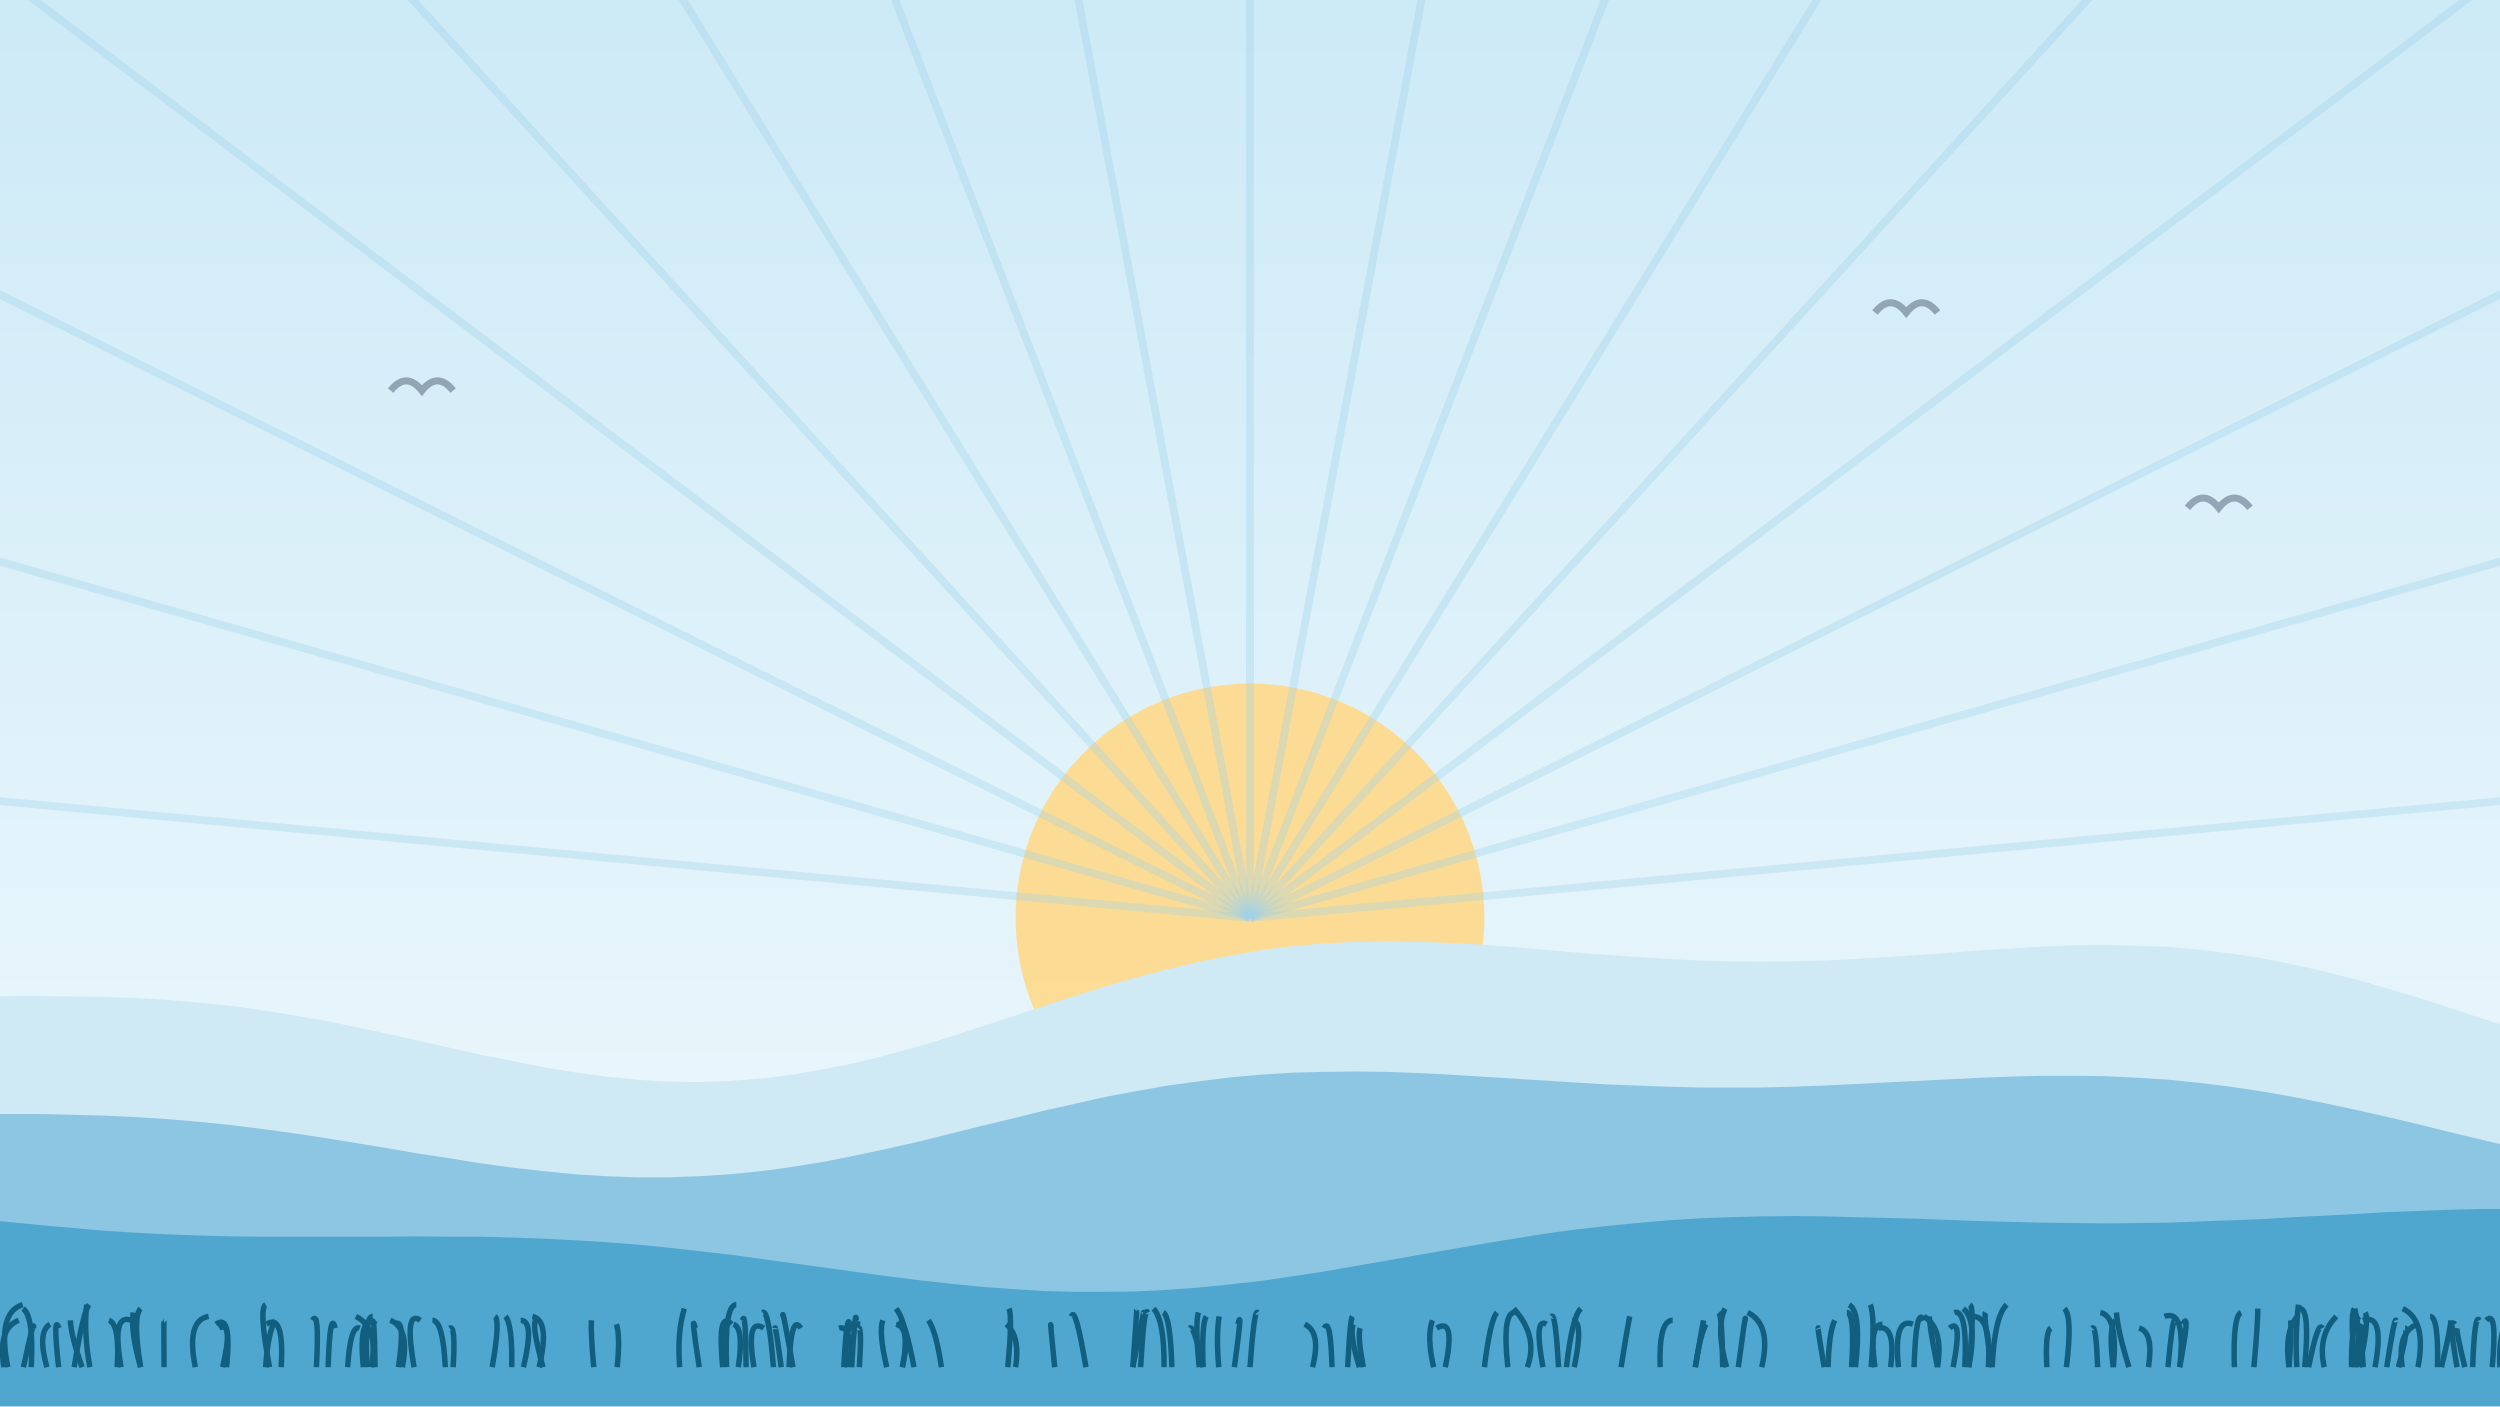
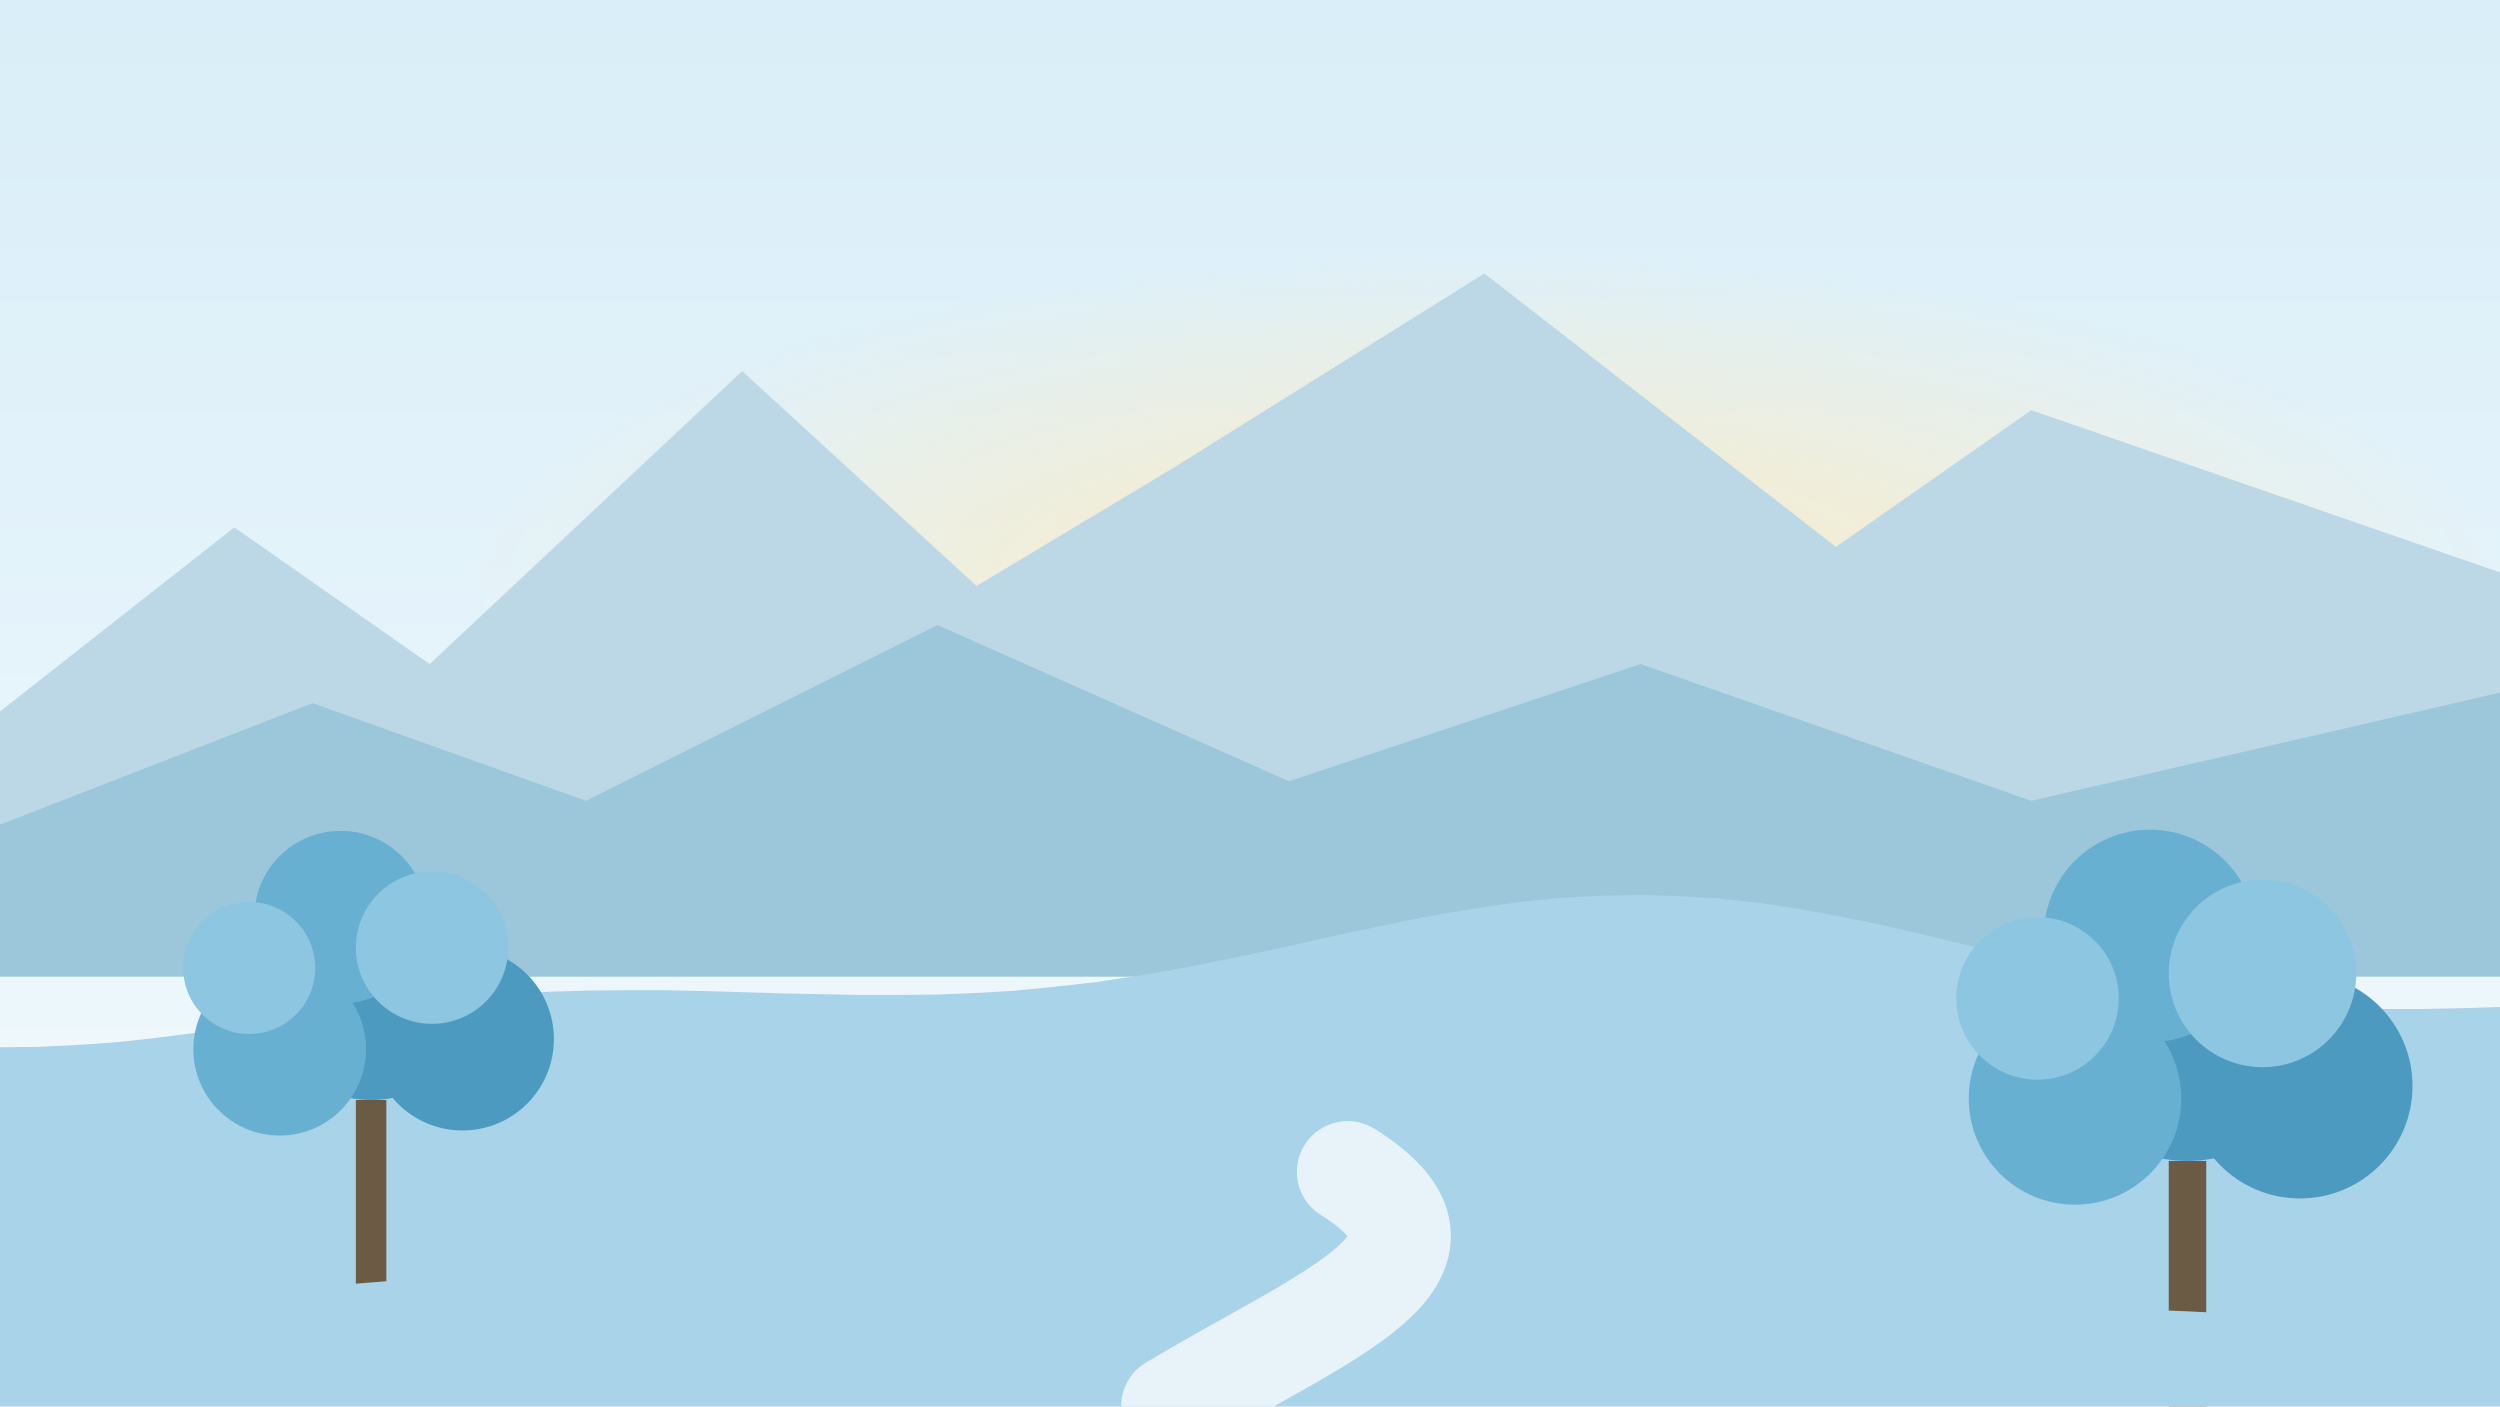
<svg xmlns="http://www.w3.org/2000/svg" viewBox="0 0 640 360" preserveAspectRatio="xMidYMax slice">
  <defs>
-     <linearGradient id="w105" x1="0" y1="0" x2="0" y2="1">
-       <stop offset="0" stop-color="#cdeaf7" />
-       <stop offset="1" stop-color="#f0f9fd" />
+     <linearGradient id="s" x1="0" y1="0" x2="0" y2="1">
+       <stop offset="0" stop-color="#d9eef8" />
+       <stop offset=".5" stop-color="#e6f4fb" />
+       <stop offset="1" stop-color="#f4fbfe" />
    </linearGradient>
+     <radialGradient id="gl" cx=".5" cy=".5" r=".5">
+       <stop offset="0" stop-color="#ffe9b8" stop-opacity=".85" />
+       <stop offset="1" stop-color="#ffe9b8" stop-opacity="0" />
+     </radialGradient>
  </defs>
-   <rect width="640" height="360" fill="url(#w105)" />
-   <circle cx="320" cy="235" r="60" fill="#ffd98a" opacity="0.9" />
-   <path d="M320 235 L748 195" stroke="#9fd0e8" stroke-width="2" opacity="0.35" />
-   <path d="M320 235 L734 117" stroke="#9fd0e8" stroke-width="2" opacity="0.35" />
-   <path d="M320 235 L705 43" stroke="#9fd0e8" stroke-width="2" opacity="0.35" />
-   <path d="M320 235 L663 -24" stroke="#9fd0e8" stroke-width="2" opacity="0.35" />
-   <path d="M320 235 L610 -83" stroke="#9fd0e8" stroke-width="2" opacity="0.35" />
-   <path d="M320 235 L546 -131" stroke="#9fd0e8" stroke-width="2" opacity="0.35" />
-   <path d="M320 235 L475 -166" stroke="#9fd0e8" stroke-width="2" opacity="0.35" />
-   <path d="M320 235 L399 -188" stroke="#9fd0e8" stroke-width="2" opacity="0.35" />
-   <path d="M320 235 L320 -195" stroke="#9fd0e8" stroke-width="2" opacity="0.35" />
-   <path d="M320 235 L241 -188" stroke="#9fd0e8" stroke-width="2" opacity="0.35" />
-   <path d="M320 235 L165 -166" stroke="#9fd0e8" stroke-width="2" opacity="0.35" />
-   <path d="M320 235 L94 -131" stroke="#9fd0e8" stroke-width="2" opacity="0.35" />
-   <path d="M320 235 L30 -83" stroke="#9fd0e8" stroke-width="2" opacity="0.35" />
-   <path d="M320 235 L-23 -24" stroke="#9fd0e8" stroke-width="2" opacity="0.35" />
-   <path d="M320 235 L-65 43" stroke="#9fd0e8" stroke-width="2" opacity="0.35" />
-   <path d="M320 235 L-94 117" stroke="#9fd0e8" stroke-width="2" opacity="0.35" />
-   <path d="M320 235 L-108 195" stroke="#9fd0e8" stroke-width="2" opacity="0.35" />
-   <path d="M-5 360 L-5 255 L-5 255.1 L3 255.0 L11 255.0 L19 255.1 L27 255.2 L35 255.5 L43 256.0 L51 256.7 L59 257.5 L67 258.6 L75 259.9 L83 261.3 L91 262.9 L99 264.6 L107 266.4 L115 268.2 L123 270.0 L131 271.6 L139 273.2 L147 274.5 L155 275.6 L163 276.4 L171 276.9 L179 277.0 L187 276.7 L195 276.1 L203 275.1 L211 273.7 L219 272.1 L227 270.1 L235 267.9 L243 265.5 L251 262.9 L259 260.3 L267 257.6 L275 255.0 L283 252.5 L291 250.2 L299 248.1 L307 246.2 L315 244.6 L323 243.2 L331 242.2 L339 241.5 L347 241.1 L355 241.0 L363 241.1 L371 241.4 L379 241.8 L387 242.4 L395 243.1 L403 243.8 L411 244.4 L419 245.0 L427 245.5 L435 245.9 L443 246.1 L451 246.2 L459 246.1 L467 245.9 L475 245.5 L483 245.0 L491 244.5 L499 243.9 L507 243.3 L515 242.8 L523 242.3 L531 242.0 L539 241.9 L547 242.1 L555 242.4 L563 243.1 L571 244.1 L579 245.3 L587 246.9 L595 248.7 L603 250.7 L611 253.0 L619 255.4 L627 258.0 L635 260.6 L643 263.2 L645 360Z" fill="#cfe9f5" opacity="1" />
-   <path d="M-5 360 L-5 285 L-5 285.2 L3 285.2 L11 285.2 L19 285.4 L27 285.6 L35 286.0 L43 286.5 L51 287.2 L59 288.0 L67 289.0 L75 290.1 L83 291.3 L91 292.6 L99 293.9 L107 295.3 L115 296.5 L123 297.8 L131 298.9 L139 299.8 L147 300.6 L155 301.1 L163 301.4 L171 301.4 L179 301.1 L187 300.6 L195 299.8 L203 298.7 L211 297.4 L219 295.8 L227 294.1 L235 292.3 L243 290.3 L251 288.3 L259 286.4 L267 284.4 L275 282.6 L283 280.8 L291 279.3 L299 277.9 L307 276.8 L315 275.8 L323 275.1 L331 274.6 L339 274.4 L347 274.3 L355 274.4 L363 274.7 L371 275.1 L379 275.6 L387 276.1 L395 276.6 L403 277.1 L411 277.6 L419 277.9 L427 278.2 L435 278.4 L443 278.4 L451 278.4 L459 278.2 L467 277.9 L475 277.5 L483 277.1 L491 276.7 L499 276.3 L507 275.9 L515 275.6 L523 275.4 L531 275.4 L539 275.5 L547 275.9 L555 276.4 L563 277.2 L571 278.2 L579 279.4 L587 280.8 L595 282.4 L603 284.1 L611 285.9 L619 287.8 L627 289.8 L635 291.7 L643 293.6 L645 360Z" fill="#8cc6e2" opacity="1" />
-   <path d="M-5 360 L-5 318 L-5 312.1 L3 312.9 L11 313.7 L19 314.4 L27 315.1 L35 315.6 L43 316.0 L51 316.3 L59 316.5 L67 316.6 L75 316.6 L83 316.6 L91 316.6 L99 316.6 L107 316.5 L115 316.6 L123 316.6 L131 316.8 L139 317.1 L147 317.5 L155 318.0 L163 318.6 L171 319.4 L179 320.3 L187 321.2 L195 322.3 L203 323.4 L211 324.5 L219 325.6 L227 326.7 L235 327.7 L243 328.6 L251 329.4 L259 330.0 L267 330.5 L275 330.7 L283 330.7 L291 330.6 L299 330.2 L307 329.6 L315 328.8 L323 327.9 L331 326.7 L339 325.5 L347 324.1 L355 322.7 L363 321.3 L371 319.9 L379 318.5 L387 317.2 L395 315.9 L403 314.8 L411 313.9 L419 313.1 L427 312.4 L435 311.9 L443 311.6 L451 311.4 L459 311.3 L467 311.4 L475 311.6 L483 311.8 L491 312.0 L499 312.3 L507 312.6 L515 312.8 L523 313.0 L531 313.1 L539 313.2 L547 313.1 L555 313.0 L563 312.7 L571 312.4 L579 312.1 L587 311.6 L595 311.2 L603 310.8 L611 310.3 L619 310.0 L627 309.7 L635 309.5 L643 309.5 L645 360Z" fill="#4fa6cf" opacity="1" />
-   <path d="M399 350 q-0.8 -14 -1.8 -13" stroke="#125e7f" stroke-width="1.4" fill="none" />
-   <path d="M475 350 q1.6 -14 -1.6 -16" stroke="#125e7f" stroke-width="1.4" fill="none" />
-   <path d="M509 350 q0.9 -13 -3.9 -13" stroke="#125e7f" stroke-width="1.4" fill="none" />
-   <path d="M603 350 q-1.5 -13 -0.3 -15" stroke="#125e7f" stroke-width="1.4" fill="none" />
-   <path d="M474 350 q0.9 -14 -1.2 -14" stroke="#125e7f" stroke-width="1.4" fill="none" />
-   <path d="M590 350 q1.4 -15 -1.2 -15" stroke="#125e7f" stroke-width="1.4" fill="none" />
-   <path d="M19 350 q2.2 -14 3.8 -16" stroke="#125e7f" stroke-width="1.4" fill="none" />
-   <path d="M298 350 q0.1 -12 -2.7 -15" stroke="#125e7f" stroke-width="1.4" fill="none" />
-   <path d="M604 350 q2.6 -12 1.5 -14" stroke="#125e7f" stroke-width="1.4" fill="none" />
-   <path d="M415 350 q1.4 -9 2.2 -13" stroke="#125e7f" stroke-width="1.4" fill="none" />
-   <path d="M577 350 q1.0 -11 1.0 -15" stroke="#125e7f" stroke-width="1.4" fill="none" />
-   <path d="M72 350 q0.8 -14 -3.8 -11" stroke="#125e7f" stroke-width="1.4" fill="none" />
-   <path d="M300 350 q-0.4 -13 -2.2 -14" stroke="#125e7f" stroke-width="1.4" fill="none" />
-   <path d="M158 350 q0.8 -8 -0.2 -11" stroke="#125e7f" stroke-width="1.4" fill="none" />
-   <path d="M348 350 q-2.7 -9 -1.5 -11" stroke="#125e7f" stroke-width="1.4" fill="none" />
-   <path d="M367 350 q-1.8 -8 -0.3 -12" stroke="#125e7f" stroke-width="1.4" fill="none" />
-   <path d="M8 350 q0.7 -13 -2.1 -15" stroke="#125e7f" stroke-width="1.4" fill="none" />
-   <path d="M139 350 q-3.0 -11 -1.8 -12" stroke="#125e7f" stroke-width="1.4" fill="none" />
-   <path d="M179 350 q-2.3 -15 -1.0 -10" stroke="#125e7f" stroke-width="1.4" fill="none" />
-   <path d="M586 350 q0.7 -9 0.4 -12" stroke="#125e7f" stroke-width="1.4" fill="none" />
-   <path d="M490 350 q0.5 -16 2.5 -12" stroke="#125e7f" stroke-width="1.4" fill="none" />
-   <path d="M102 350 q1.9 -13 -1.0 -11" stroke="#125e7f" stroke-width="1.4" fill="none" />
-   <path d="M510 350 q0.6 -13 3.7 -16" stroke="#125e7f" stroke-width="1.4" fill="none" />
-   <path d="M89 350 q0.7 -11 3.1 -10" stroke="#125e7f" stroke-width="1.4" fill="none" />
-   <path d="M395 350 q-2.4 -13 0.9 -11" stroke="#125e7f" stroke-width="1.4" fill="none" />
-   <path d="M81 350 q0.8 -15 -1.0 -12" stroke="#125e7f" stroke-width="1.4" fill="none" />
-   <path d="M1 350 q-1.6 -10 3.8 -12" stroke="#125e7f" stroke-width="1.4" fill="none" />
-   <path d="M558 350 q2.8 -15 0.8 -11" stroke="#125e7f" stroke-width="1.4" fill="none" />
-   <path d="M134 350 q2.9 -12 -0.7 -12" stroke="#125e7f" stroke-width="1.4" fill="none" />
-   <path d="M138 350 q2.9 -12 -1.7 -13" stroke="#125e7f" stroke-width="1.4" fill="none" />
-   <path d="M629 350 q-2.3 -13 -0.5 -11" stroke="#125e7f" stroke-width="1.4" fill="none" />
-   <path d="M558 350 q1.7 -15 -3.9 -13" stroke="#125e7f" stroke-width="1.4" fill="none" />
-   <path d="M185 350 q-1.4 -15 2.3 -11" stroke="#125e7f" stroke-width="1.4" fill="none" />
-   <path d="M615 350 q-1.4 -9 3.9 -11" stroke="#125e7f" stroke-width="1.4" fill="none" />
-   <path d="M345 350 q0.6 -12 1.2 -13" stroke="#125e7f" stroke-width="1.4" fill="none" />
-   <path d="M434 350 q1.5 -9 2.1 -12" stroke="#125e7f" stroke-width="1.4" fill="none" />
-   <path d="M131 350 q0.2 -11 -1.6 -13" stroke="#125e7f" stroke-width="1.4" fill="none" />
-   <path d="M602 350 q-0.2 -11 2.0 -13" stroke="#125e7f" stroke-width="1.4" fill="none" />
-   <path d="M442 350 q-2.8 -10 -0.4 -15" stroke="#125e7f" stroke-width="1.4" fill="none" />
-   <path d="M619 350 q2.3 -12 -3.9 -15" stroke="#125e7f" stroke-width="1.4" fill="none" />
-   <path d="M572 350 q-0.4 -13 1.7 -14" stroke="#125e7f" stroke-width="1.4" fill="none" />
-   <path d="M191 350 q-0.1 -15 -0.9 -12" stroke="#125e7f" stroke-width="1.4" fill="none" />
-   <path d="M231 350 q2.1 -10 -1.6 -15" stroke="#125e7f" stroke-width="1.4" fill="none" />
-   <path d="M106 350 q-2.6 -15 1.6 -12" stroke="#125e7f" stroke-width="1.4" fill="none" />
-   <path d="M93 350 q-1.3 -14 3.3 -11" stroke="#125e7f" stroke-width="1.4" fill="none" />
-   <path d="M42 350 q-0.1 -12 -0.0 -12" stroke="#125e7f" stroke-width="1.4" fill="none" />
-   <path d="M193 350 q-2.1 -13 2.5 -10" stroke="#125e7f" stroke-width="1.4" fill="none" />
-   <path d="M386 350 q-1.6 -15 2.3 -14" stroke="#125e7f" stroke-width="1.4" fill="none" />
-   <path d="M2 350 q-2.8 -14 3.8 -16" stroke="#125e7f" stroke-width="1.4" fill="none" />
-   <path d="M434 350 q1.2 -8 2.7 -11" stroke="#125e7f" stroke-width="1.4" fill="none" />
-   <path d="M216 350 q0.9 -16 1.7 -10" stroke="#125e7f" stroke-width="1.4" fill="none" />
-   <path d="M198 350 q-1.2 -15 -2.8 -14" stroke="#125e7f" stroke-width="1.4" fill="none" />
-   <path d="M524 350 q-0.5 -9 1.0 -10" stroke="#125e7f" stroke-width="1.4" fill="none" />
-   <path d="M308 350 q-2.4 -11 -3.4 -10" stroke="#125e7f" stroke-width="1.4" fill="none" />
-   <path d="M202 350 q0.5 -14 3.0 -10" stroke="#125e7f" stroke-width="1.4" fill="none" />
-   <path d="M308 350 q-0.4 -11 0.8 -13" stroke="#125e7f" stroke-width="1.4" fill="none" />
-   <path d="M451 350 q2.6 -11 -3.6 -14" stroke="#125e7f" stroke-width="1.4" fill="none" />
-   <path d="M36 350 q-2.1 -13 0.0 -15" stroke="#125e7f" stroke-width="1.4" fill="none" />
-   <path d="M624 350 q0.3 -13 -1.9 -13" stroke="#125e7f" stroke-width="1.4" fill="none" />
-   <path d="M15 350 q-1.5 -14 0.1 -10" stroke="#125e7f" stroke-width="1.4" fill="none" />
-   <path d="M480 350 q-1.6 -11 1.9 -11" stroke="#125e7f" stroke-width="1.4" fill="none" />
-   <path d="M541 350 q1.3 -13 -3.3 -14" stroke="#125e7f" stroke-width="1.4" fill="none" />
-   <path d="M12 350 q-2.5 -9 0.8 -11" stroke="#125e7f" stroke-width="1.4" fill="none" />
-   <path d="M504 350 q2.3 -12 -1.4 -15" stroke="#125e7f" stroke-width="1.4" fill="none" />
-   <path d="M234 350 q-2.8 -14 -3.6 -11" stroke="#125e7f" stroke-width="1.4" fill="none" />
-   <path d="M370 350 q2.7 -13 -2.2 -10" stroke="#125e7f" stroke-width="1.4" fill="none" />
-   <path d="M6 350 q2.8 -13 2.6 -10" stroke="#125e7f" stroke-width="1.4" fill="none" />
-   <path d="M30 350 q0.7 -11 -2.1 -12" stroke="#125e7f" stroke-width="1.4" fill="none" />
-   <path d="M116 350 q0.7 -11 -0.9 -10" stroke="#125e7f" stroke-width="1.4" fill="none" />
-   <path d="M611 350 q2.0 -13 2.4 -12" stroke="#125e7f" stroke-width="1.4" fill="none" />
-   <path d="M126 350 q2.1 -12 0.7 -13" stroke="#125e7f" stroke-width="1.4" fill="none" />
-   <path d="M484 350 q1.4 -11 -3.2 -10" stroke="#125e7f" stroke-width="1.4" fill="none" />
-   <path d="M595 350 q-1.8 -8 3.1 -13" stroke="#125e7f" stroke-width="1.4" fill="none" />
-   <path d="M603 350 q1.6 -8 -0.2 -15" stroke="#125e7f" stroke-width="1.4" fill="none" />
-   <path d="M220 350 q0.7 -11 -0.3 -10" stroke="#125e7f" stroke-width="1.4" fill="none" />
-   <path d="M227 350 q-2.1 -9 -1.0 -12" stroke="#125e7f" stroke-width="1.4" fill="none" />
-   <path d="M336 350 q2.3 -9 -2.0 -11" stroke="#125e7f" stroke-width="1.4" fill="none" />
-   <path d="M496 350 q-2.0 -10 -2.1 -13" stroke="#125e7f" stroke-width="1.4" fill="none" />
-   <path d="M69 350 q-2.8 -15 -1.0 -16" stroke="#125e7f" stroke-width="1.4" fill="none" />
-   <path d="M479 350 q1.1 -13 -0.2 -16" stroke="#125e7f" stroke-width="1.4" fill="none" />
-   <path d="M510 350 q-2.3 -13 -1.7 -14" stroke="#125e7f" stroke-width="1.4" fill="none" />
-   <path d="M550 350 q1.4 -9 -2.4 -10" stroke="#125e7f" stroke-width="1.4" fill="none" />
-   <path d="M23 350 q-1.6 -9 -0.8 -16" stroke="#125e7f" stroke-width="1.4" fill="none" />
-   <path d="M605 350 q-0.8 -10 -0.3 -11" stroke="#125e7f" stroke-width="1.4" fill="none" />
-   <path d="M58 350 q1.4 -14 -2.7 -11" stroke="#125e7f" stroke-width="1.4" fill="none" />
-   <path d="M218 350 q1.0 -16 1.2 -12" stroke="#125e7f" stroke-width="1.4" fill="none" />
-   <path d="M391 350 q2.9 -8 -3.5 -15" stroke="#125e7f" stroke-width="1.4" fill="none" />
-   <path d="M588 350 q-0.5 -8 0.4 -16" stroke="#125e7f" stroke-width="1.4" fill="none" />
-   <path d="M218 350 q0.1 -11 -3.2 -10" stroke="#125e7f" stroke-width="1.4" fill="none" />
-   <path d="M591 350 q2.4 -12 3.5 -10" stroke="#125e7f" stroke-width="1.4" fill="none" />
-   <path d="M349 350 q-1.5 -8 -0.8 -10" stroke="#125e7f" stroke-width="1.4" fill="none" />
-   <path d="M200 350 q-1.5 -11 -1.6 -10" stroke="#125e7f" stroke-width="1.4" fill="none" />
-   <path d="M203 350 q-2.8 -16 -2.6 -13" stroke="#125e7f" stroke-width="1.4" fill="none" />
-   <path d="M114 350 q-0.6 -12 -3.3 -12" stroke="#125e7f" stroke-width="1.4" fill="none" />
-   <path d="M50 350 q-2.4 -12 3.4 -13" stroke="#125e7f" stroke-width="1.4" fill="none" />
-   <path d="M95 350 q2.1 -10 -3.9 -13" stroke="#125e7f" stroke-width="1.4" fill="none" />
-   <path d="M441 350 q-0.1 -13 -1.0 -14" stroke="#125e7f" stroke-width="1.4" fill="none" />
-   <path d="M638 350 q1.4 -15 -1.5 -12" stroke="#125e7f" stroke-width="1.4" fill="none" />
-   <path d="M103 350 q2.0 -10 -3.1 -12" stroke="#125e7f" stroke-width="1.4" fill="none" />
-   <path d="M31 350 q-2.5 -14 2.6 -12" stroke="#125e7f" stroke-width="1.4" fill="none" />
-   <path d="M631 350 q-2.2 -9 -2.0 -10" stroke="#125e7f" stroke-width="1.4" fill="none" />
-   <path d="M341 350 q-0.4 -13 -2.0 -10" stroke="#125e7f" stroke-width="1.4" fill="none" />
-   <path d="M260 350 q1.2 -8 -2.4 -11" stroke="#125e7f" stroke-width="1.4" fill="none" />
-   <path d="M152 350 q-0.8 -9 -0.6 -12" stroke="#125e7f" stroke-width="1.4" fill="none" />
-   <path d="M380 350 q1.5 -12 3.2 -14" stroke="#125e7f" stroke-width="1.4" fill="none" />
-   <path d="M529 350 q1.6 -13 -0.5 -15" stroke="#125e7f" stroke-width="1.4" fill="none" />
-   <path d="M292 350 q0.9 -16 1.8 -14" stroke="#125e7f" stroke-width="1.4" fill="none" />
-   <path d="M270 350 q-1.4 -14 -0.9 -10" stroke="#125e7f" stroke-width="1.4" fill="none" />
-   <path d="M36 350 q-2.6 -9 -1.9 -14" stroke="#125e7f" stroke-width="1.4" fill="none" />
-   <path d="M586 350 q-1.3 -9 2.1 -13" stroke="#125e7f" stroke-width="1.4" fill="none" />
-   <path d="M21 350 q-2.8 -8 -3.0 -12" stroke="#125e7f" stroke-width="1.4" fill="none" />
-   <path d="M316 350 q2.2 -16 0.9 -11" stroke="#125e7f" stroke-width="1.4" fill="none" />
-   <path d="M537 350 q-0.4 -11 -1.4 -10" stroke="#125e7f" stroke-width="1.4" fill="none" />
-   <path d="M84 350 q0.5 -15 1.8 -10" stroke="#125e7f" stroke-width="1.4" fill="none" />
-   <path d="M468 350 q0.2 -9 1.7 -12" stroke="#125e7f" stroke-width="1.4" fill="none" />
-   <path d="M608 350 q2.6 -14 -3.1 -12" stroke="#125e7f" stroke-width="1.4" fill="none" />
-   <path d="M403 350 q2.5 -12 -0.5 -12" stroke="#125e7f" stroke-width="1.4" fill="none" />
-   <path d="M504 350 q1.6 -15 0.3 -16" stroke="#125e7f" stroke-width="1.4" fill="none" />
-   <path d="M68 350 q0.6 -9 2.5 -12" stroke="#125e7f" stroke-width="1.4" fill="none" />
-   <path d="M278 350 q-2.7 -16 -3.7 -13" stroke="#125e7f" stroke-width="1.4" fill="none" />
-   <path d="M96 350 q-0.1 -15 -0.9 -11" stroke="#125e7f" stroke-width="1.4" fill="none" />
-   <path d="M541 350 q-1.3 -10 0.5 -12" stroke="#125e7f" stroke-width="1.4" fill="none" />
-   <path d="M189 350 q1.5 -10 -1.2 -11" stroke="#125e7f" stroke-width="1.4" fill="none" />
-   <path d="M290 350 q2.9 -15 2.8 -14" stroke="#125e7f" stroke-width="1.4" fill="none" />
-   <path d="M640 350 q-0.6 -9 2.7 -13" stroke="#125e7f" stroke-width="1.4" fill="none" />
-   <path d="M545 350 q-2.8 -9 -3.2 -14" stroke="#125e7f" stroke-width="1.4" fill="none" />
-   <path d="M625 350 q2.4 -10 2.4 -12" stroke="#125e7f" stroke-width="1.4" fill="none" />
-   <path d="M290 350 q1.1 -15 1.0 -15" stroke="#125e7f" stroke-width="1.4" fill="none" />
-   <path d="M312 350 q-0.7 -8 0.1 -13" stroke="#125e7f" stroke-width="1.4" fill="none" />
-   <path d="M467 350 q-1.9 -11 -1.5 -10" stroke="#125e7f" stroke-width="1.4" fill="none" />
-   <path d="M307 350 q-1.1 -11 -0.2 -14" stroke="#125e7f" stroke-width="1.4" fill="none" />
-   <path d="M186 350 q-0.6 -16 2.5 -16" stroke="#125e7f" stroke-width="1.4" fill="none" />
-   <path d="M258 350 q1.2 -13 0.3 -15" stroke="#125e7f" stroke-width="1.4" fill="none" />
-   <path d="M94 350 q-0.8 -13 1.4 -13" stroke="#125e7f" stroke-width="1.4" fill="none" />
-   <path d="M241 350 q-1.3 -9 -3.3 -12" stroke="#125e7f" stroke-width="1.4" fill="none" />
-   <path d="M633 350 q0.5 -14 1.7 -12" stroke="#125e7f" stroke-width="1.4" fill="none" />
-   <path d="M614 350 q2.6 -10 1.7 -10" stroke="#125e7f" stroke-width="1.4" fill="none" />
-   <path d="M401 350 q1.5 -13 3.7 -15" stroke="#125e7f" stroke-width="1.4" fill="none" />
-   <path d="M320 350 q1.1 -15 1.9 -14" stroke="#125e7f" stroke-width="1.4" fill="none" />
-   <path d="M217 350 q-1.7 -12 3.2 -11" stroke="#125e7f" stroke-width="1.4" fill="none" />
-   <path d="M57 350 q2.8 -12 -0.9 -10" stroke="#125e7f" stroke-width="1.4" fill="none" />
-   <path d="M174 350 q-0.7 -9 1.2 -15" stroke="#125e7f" stroke-width="1.4" fill="none" />
-   <path d="M500 350 q2.5 -13 -0.9 -10" stroke="#125e7f" stroke-width="1.4" fill="none" />
-   <path d="M555 350 q1.1 -12 1.7 -12" stroke="#125e7f" stroke-width="1.4" fill="none" />
-   <path d="M231 350 q2.3 -10 -1.6 -11" stroke="#125e7f" stroke-width="1.4" fill="none" />
-   <path d="M503 350 q0.7 -15 -2.7 -14" stroke="#125e7f" stroke-width="1.4" fill="none" />
-   <path d="M496 350 q1.6 -10 -3.5 -13" stroke="#125e7f" stroke-width="1.4" fill="none" />
-   <path d="M445 350 q2.0 -15 1.8 -12" stroke="#125e7f" stroke-width="1.4" fill="none" />
-   <path d="M425 350 q-0.4 -12 3.2 -12" stroke="#125e7f" stroke-width="1.4" fill="none" />
-   <path d="M486 350 q-1.3 -13 3.7 -11" stroke="#125e7f" stroke-width="1.4" fill="none" />
-   <path d="M100 100 q4 -5 8 0 q4 -5 8 0" stroke="#64748b" stroke-width="1.8" fill="none" opacity=".6" />
-   <path d="M480 80 q4 -5 8 0 q4 -5 8 0" stroke="#64748b" stroke-width="1.8" fill="none" opacity=".6" />
-   <path d="M560 130 q4 -5 8 0 q4 -5 8 0" stroke="#64748b" stroke-width="1.8" fill="none" opacity=".6" />
+   <rect width="640" height="360" fill="url(#s)" />
+   <ellipse cx="380" cy="150" rx="260" ry="85" fill="url(#gl)" />
+   <path d="M-10 250 L-10 190 L60 135 L110 170 L190 95 L250 150 L300 120 L380 70 L470 140 L520 105 L650 150 L650 250Z" fill="#bcd8e6" />
+   <path d="M-10 250 L-10 215 L80 180 L150 205 L240 160 L330 200 L420 170 L520 205 L650 175 L650 250Z" fill="#9cc7da" />
+   <path d="M-10 360 L-10 267.9 L0 268.1 L10 268.0 L20 267.5 L30 266.8 L40 265.7 L50 264.4 L60 263.1 L70 261.6 L80 260.1 L90 258.7 L100 257.4 L110 256.2 L120 255.2 L130 254.5 L140 253.9 L150 253.6 L160 253.5 L170 253.5 L180 253.7 L190 254.0 L200 254.3 L210 254.5 L220 254.7 L230 254.7 L240 254.6 L250 254.2 L260 253.6 L270 252.6 L280 251.5 L290 250.0 L300 248.3 L310 246.4 L320 244.3 L330 242.2 L340 239.9 L350 237.8 L360 235.7 L370 233.8 L380 232.2 L390 230.8 L400 229.8 L410 229.3 L420 229.1 L430 229.4 L440 230.0 L450 231.1 L460 232.6 L470 234.4 L480 236.4 L490 238.7 L500 241.1 L510 243.5 L520 246.0 L530 248.3 L540 250.5 L550 252.4 L560 254.2 L570 255.6 L580 256.7 L590 257.5 L600 258.0 L610 258.3 L620 258.3 L630 258.1 L640 257.8 L650 257.4 L650 360Z" fill="#a8d3e8" opacity="1" />
+   <rect x="91.1" y="281.6" width="7.8" height="65.0" fill="#6b5a44" />
+   <circle cx="95.0" cy="253.0" r="28.6" fill="#4d9ac0" />
+   <circle cx="71.6" cy="268.6" r="22.1" fill="#68b0d2" />
+   <circle cx="118.4" cy="266.0" r="23.4" fill="#4d9ac0" />
+   <circle cx="87.2" cy="234.8" r="22.1" fill="#68b0d2" />
+   <circle cx="110.6" cy="242.6" r="19.5" fill="#8cc6e0" />
+   <circle cx="63.8" cy="247.8" r="16.9" fill="#8cc6e0" />
+   <rect x="555.2" y="297.2" width="9.6" height="80.0" fill="#6b5a44" />
+   <circle cx="560.0" cy="262.0" r="35.2" fill="#4d9ac0" />
+   <circle cx="531.2" cy="281.2" r="27.2" fill="#68b0d2" />
+   <circle cx="588.8" cy="278.0" r="28.8" fill="#4d9ac0" />
+   <circle cx="550.4" cy="239.6" r="27.2" fill="#68b0d2" />
+   <circle cx="579.2" cy="249.2" r="24.0" fill="#8cc6e0" />
+   <circle cx="521.6" cy="255.6" r="20.8" fill="#8cc6e0" />
+   <path d="M-10 360 L-10 329.9 L0 330.0 L10 330.2 L20 330.3 L30 330.4 L40 330.5 L50 330.4 L60 330.3 L70 329.9 L80 329.4 L90 328.7 L100 327.9 L110 326.9 L120 325.7 L130 324.4 L140 323.1 L150 321.8 L160 320.4 L170 319.2 L180 318.1 L190 317.1 L200 316.4 L210 315.9 L220 315.7 L230 315.7 L240 316.1 L250 316.8 L260 317.7 L270 319.0 L280 320.4 L290 322.0 L300 323.8 L310 325.7 L320 327.5 L330 329.4 L340 331.2 L350 332.8 L360 334.3 L370 335.6 L380 336.7 L390 337.5 L400 338.1 L410 338.5 L420 338.6 L430 338.5 L440 338.3 L450 337.9 L460 337.4 L470 336.9 L480 336.4 L490 335.9 L500 335.5 L510 335.2 L520 335.0 L530 335.0 L540 335.1 L550 335.3 L560 335.7 L570 336.2 L580 336.7 L590 337.3 L600 337.8 L610 338.3 L620 338.8 L630 339.1 L640 339.2 L650 339.1 L650 360Z" fill="#a8d3e8" opacity="1" />
+   <path d="M300 360 C340 336 380 322 345 300" stroke="#eaf5fa" stroke-width="26" fill="none" stroke-linecap="round" opacity=".95" />
</svg>
